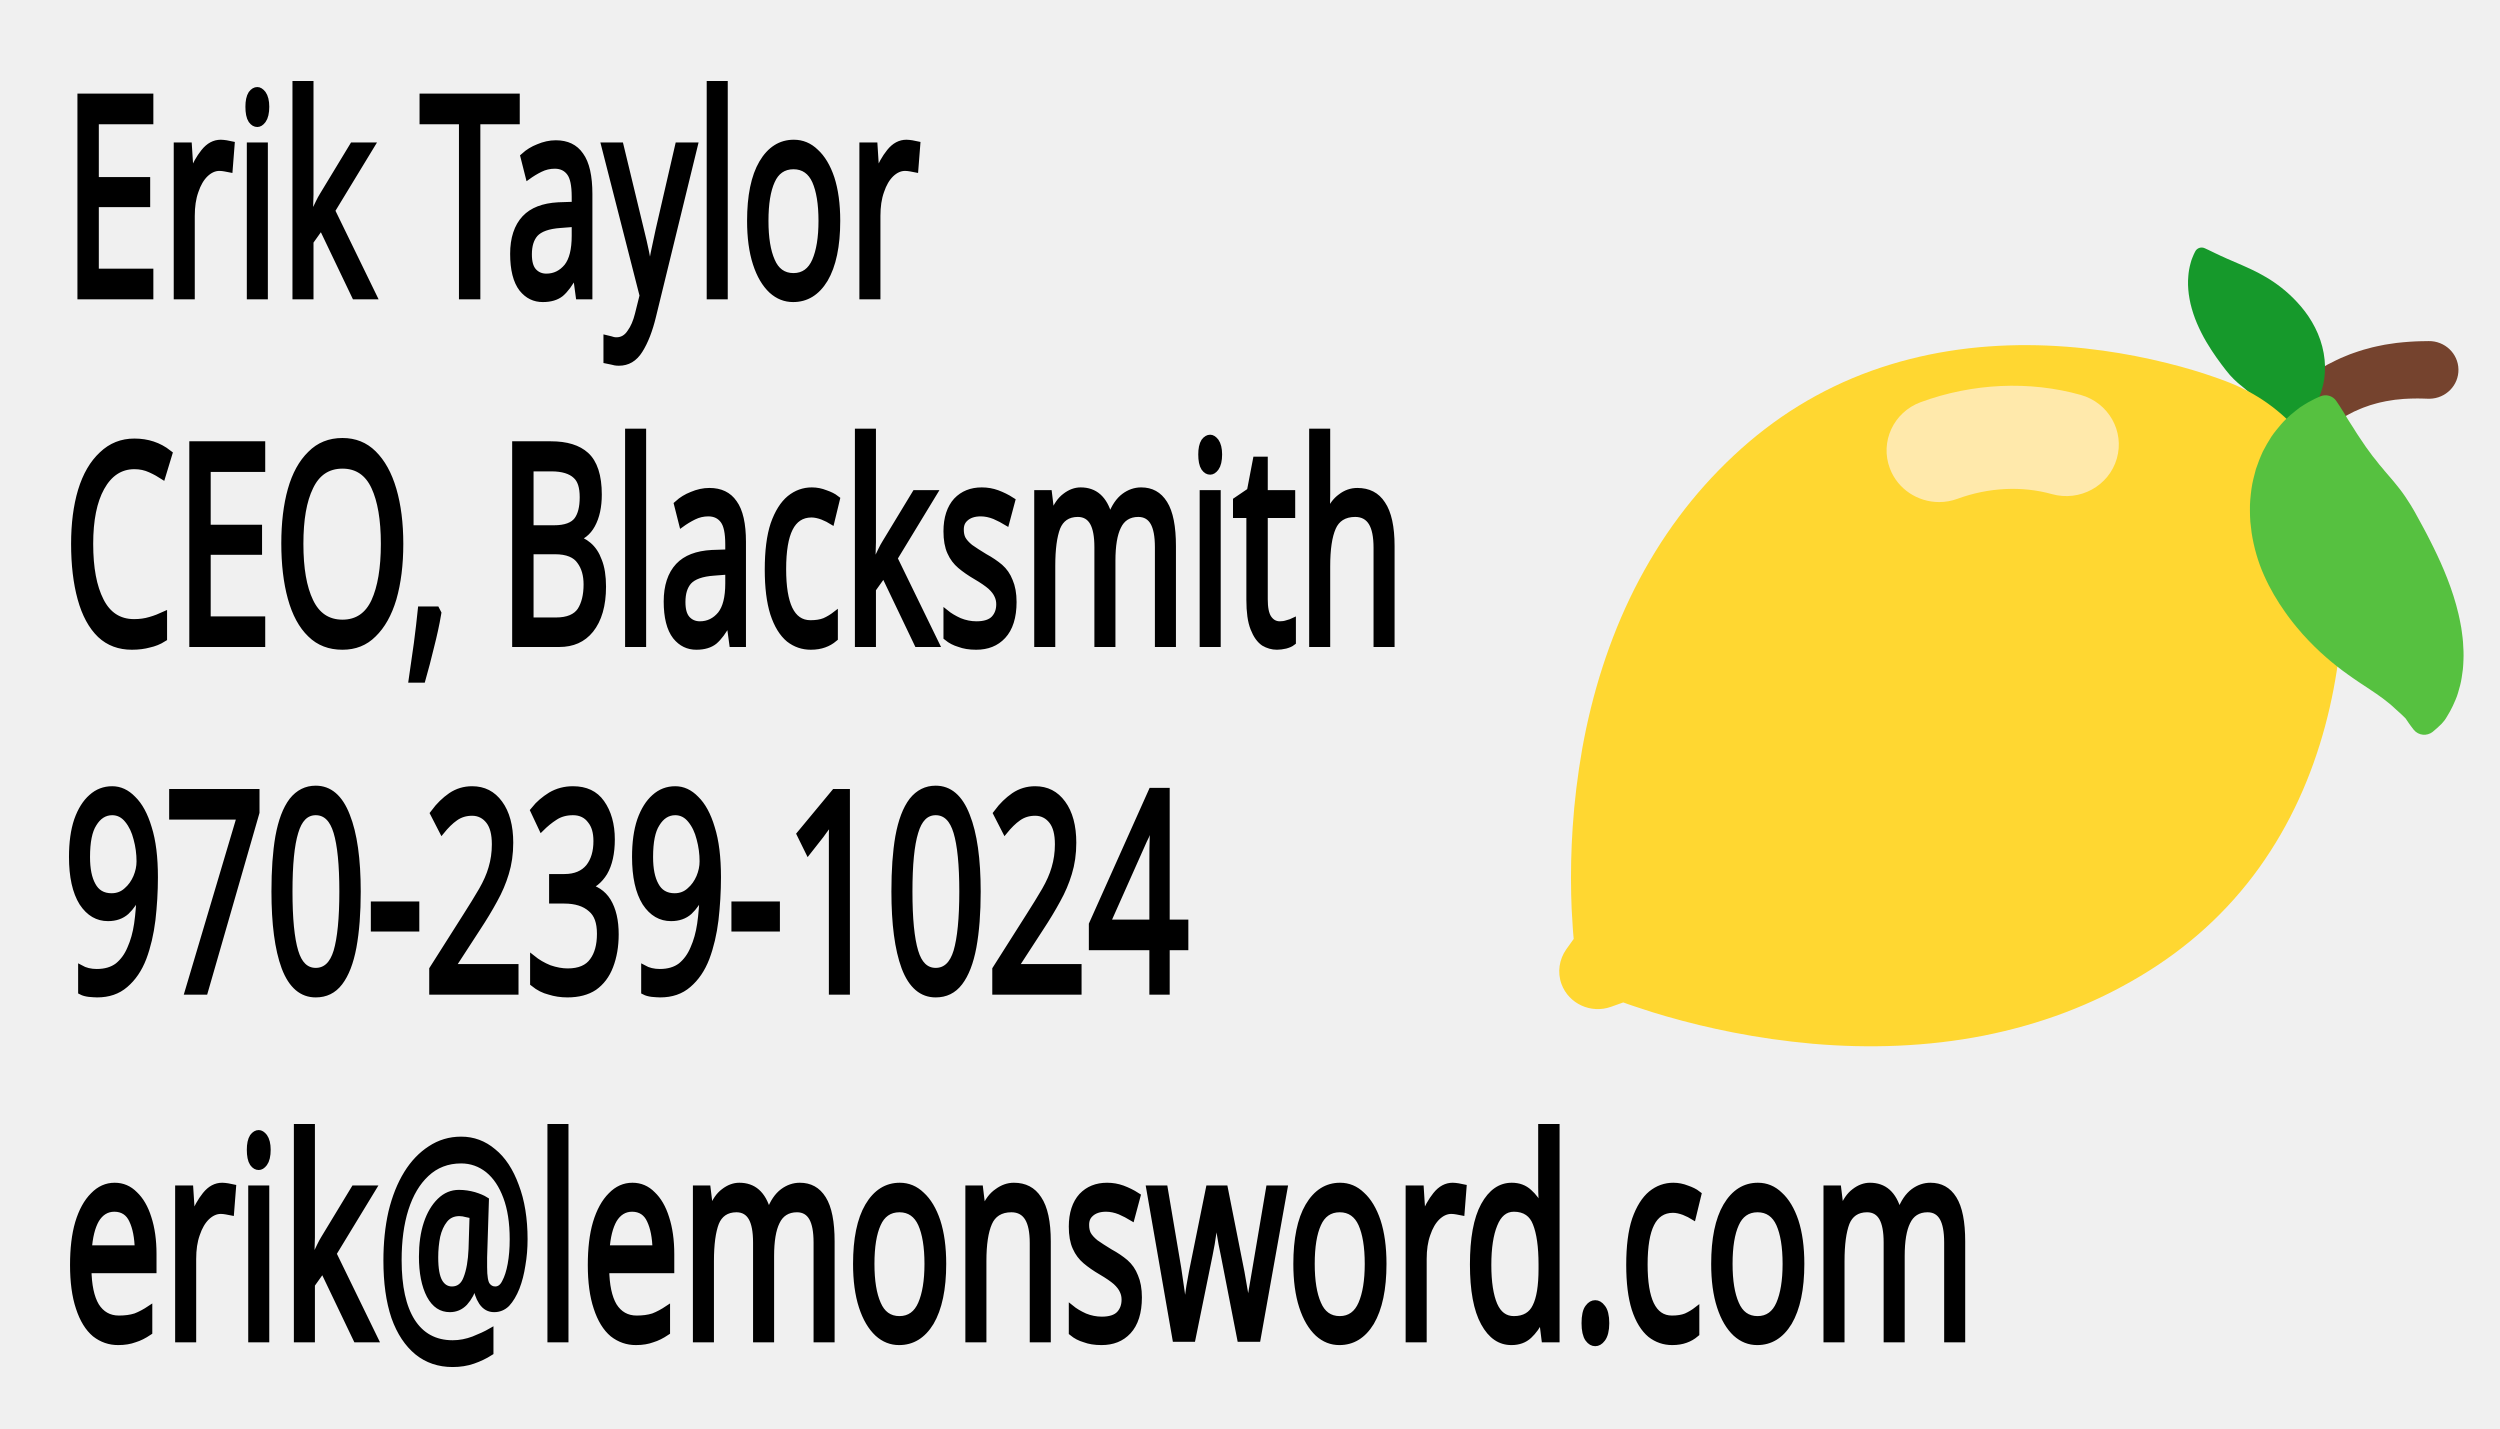
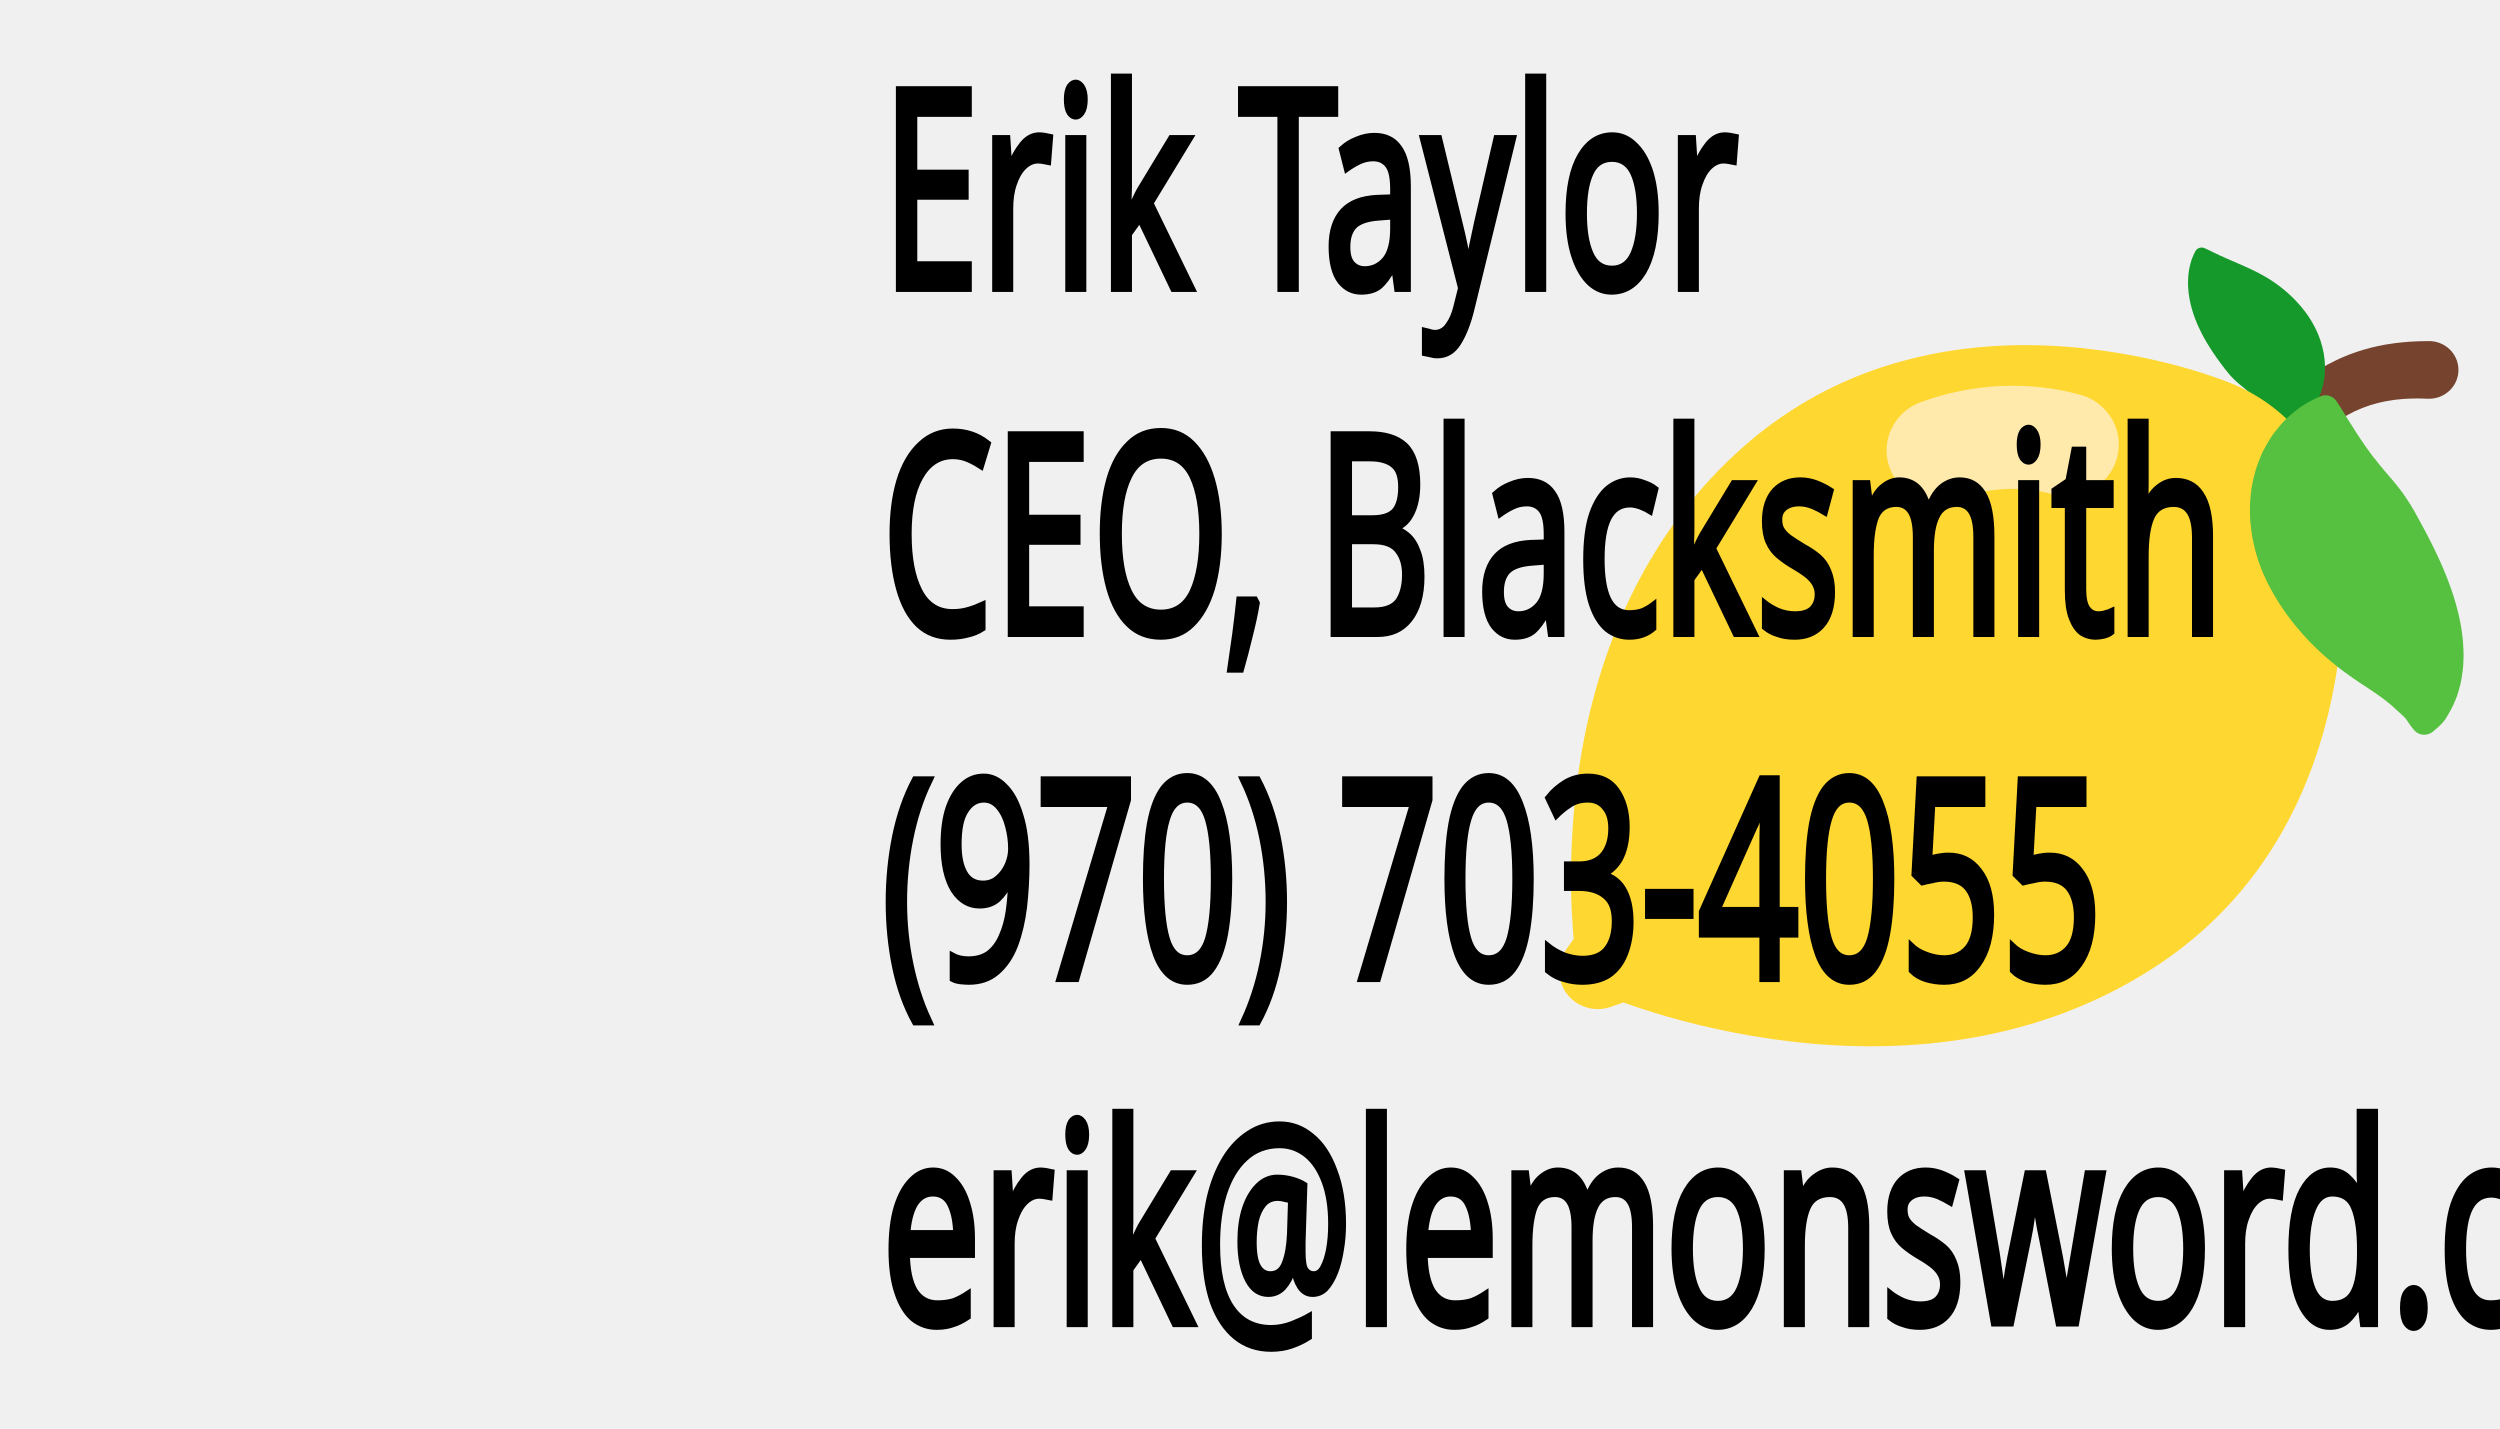
<svg xmlns="http://www.w3.org/2000/svg" width="3.5in" height="2in" viewBox="0 0 88.9 50.8" id="SVGRoot" version="1.1" xml:space="preserve">
  <defs id="defs1">
    <mask maskUnits="userSpaceOnUse" id="mask-powermask-path-effect10">
      <path id="mask-powermask-path-effect10_box" style="fill:#ffffff;fill-opacity:1" d="M -0.999,-1 H 512.991 V 512.992 H -0.999 Z" />
      <ellipse style="fill:#000000;stroke:#000000;stroke-width:15.394" id="ellipse10" cx="-51.206" cy="502.243" rx="235.216" ry="191.489" transform="rotate(-90)" />
    </mask>
    <filter id="mask-powermask-path-effect10_inverse" style="color-interpolation-filters:sRGB" height="100" width="100" x="-50" y="-50">
      <feColorMatrix id="mask-powermask-path-effect10_primitive1" values="1" type="saturate" result="fbSourceGraphic" />
      <feColorMatrix id="mask-powermask-path-effect10_primitive2" values="-1 0 0 0 1 0 -1 0 0 1 0 0 -1 0 1 0 0 0 1 0 " in="fbSourceGraphic" />
    </filter>
  </defs>
  <g id="layer1" transform="translate(-0.1870887,-1.496709)">
    <g id="g1" transform="matrix(0.0652187,0,0,0.06404817,55.31015,8.485341)">
      <path fill="#75432e" d="m 383.446,131.739 2.512,-3.498 1.324,-1.843 c 0.506,-0.687 0.93,-1.349 1.684,-2.252 l 4.696,-5.782 c 1.757,-2.029 3.72,-4.059 5.776,-6.286 1.05,-1.09 2.231,-2.139 3.386,-3.246 l 1.772,-1.662 c 0.595,-0.561 1.192,-1.129 1.857,-1.65 2.609,-2.122 5.23,-4.391 8.204,-6.371 2.848,-2.125 6.013,-3.933 9.127,-5.8 3.234,-1.669 6.45,-3.395 9.79,-4.708 l 2.468,-1.037 c 0.82,-0.342 1.663,-0.597 2.488,-0.895 1.659,-0.556 3.284,-1.178 4.914,-1.641 l 4.811,-1.323 c 1.574,-0.415 3.128,-0.692 4.635,-1.025 l 2.231,-0.465 2.165,-0.338 c 1.42,-0.216 2.794,-0.44 4.11,-0.618 2.619,-0.251 5.042,-0.578 7.152,-0.675 2.111,-0.108 3.972,-0.264 5.47,-0.275 l 4.725,-0.084 0.216,-0.004 c 8.839,-0.157 16.131,6.882 16.288,15.721 0.157,8.839 -6.882,16.131 -15.721,16.288 -0.243,0.004 -0.542,0.001 -0.783,-0.005 l -3.76,-0.117 c -1.207,-0.058 -2.608,0.007 -4.256,0 -1.652,-0.018 -3.429,0.159 -5.425,0.228 l -3.032,0.303 -1.601,0.157 -1.611,0.258 c -1.084,0.188 -2.228,0.312 -3.352,0.552 l -3.436,0.751 c -1.168,0.258 -2.3,0.65 -3.485,0.967 -0.584,0.177 -1.193,0.31 -1.77,0.523 l -1.744,0.637 c -2.38,0.765 -4.653,1.884 -6.993,2.9 -2.237,1.226 -4.553,2.335 -6.669,3.78 -2.208,1.275 -4.202,2.881 -6.213,4.321 -0.512,0.346 -0.978,0.757 -1.444,1.16 l -1.392,1.187 c -0.912,0.795 -1.846,1.518 -2.692,2.319 -1.646,1.642 -3.304,3.178 -4.689,4.618 l -3.596,3.951 c -0.522,0.515 -1.108,1.334 -1.61,1.955 l -1.403,1.786 -2.663,3.389 -0.359,0.457 c -4.718,6.004 -13.41,7.046 -19.413,2.328 -5.839,-4.588 -6.967,-12.958 -2.689,-18.936 z" id="path1" />
      <path fill="#16992b" d="m 397.562,128.093 -0.331,-0.396 c -0.217,-0.261 -0.554,-0.652 -0.925,-1.147 -0.799,-0.986 -1.789,-2.476 -2.997,-4.219 -0.662,-0.782 -1.295,-1.593 -2.042,-2.435 l -1.033,-1.257 -1.169,-1.366 c -0.786,-0.915 -1.493,-1.874 -2.328,-2.774 -0.846,-0.897 -1.599,-1.817 -2.431,-2.666 -1.678,-1.703 -3.268,-3.271 -4.892,-4.612 -0.425,-0.333 -0.728,-0.687 -1.16,-0.998 -0.42,-0.314 -0.777,-0.636 -1.134,-0.951 -0.371,-0.311 -0.789,-0.614 -1.137,-0.923 l -0.519,-0.465 -0.565,-0.468 c -1.392,-1.251 -2.798,-2.608 -4.259,-4.296 -1.465,-1.674 -2.935,-3.682 -4.683,-6.023 a 148.454,148.454 0 0 1 -5.424,-7.884 c -1.883,-2.943 -3.76,-6.138 -5.446,-9.545 -1.709,-3.45 -3.222,-7 -4.407,-10.673 -0.6,-1.791 -1.084,-3.689 -1.518,-5.448 -0.391,-1.856 -0.734,-3.601 -0.955,-5.359 -0.439,-3.504 -0.536,-6.786 -0.267,-9.734 a 36.81,36.81 0 0 1 1.285,-7.556 c 0.144,-0.52 0.25,-0.994 0.41,-1.458 l 0.472,-1.299 c 0.281,-0.794 0.595,-1.479 0.826,-2.02 0.228,-0.54 0.466,-0.966 0.597,-1.242 l 0.214,-0.422 a 3.902,3.902 0 0 1 5.126,-1.773 l 0.296,0.138 1.622,0.758 c 1.035,0.484 2.391,1.214 4.116,2.025 l 1.338,0.629 1.373,0.684 c 0.482,0.229 1.005,0.452 1.529,0.68 l 1.529,0.728 6.774,2.989 c 0.558,0.267 1.18,0.529 1.789,0.791 l 1.793,0.817 c 1.261,0.56 2.442,1.126 3.723,1.743 2.482,1.215 5.119,2.595 7.753,4.198 2.696,1.612 5.445,3.518 8.259,5.761 a 74.64,74.64 0 0 1 8.559,8.064 c 2.824,3.1 5.662,6.762 8.048,10.928 2.393,4.146 4.403,8.802 5.614,13.688 1.236,4.845 1.726,9.824 1.423,14.428 -0.219,4.609 -1.279,8.816 -2.63,12.428 -0.301,0.913 -0.727,1.763 -1.124,2.594 a 45.764,45.764 0 0 1 -1.218,2.386 c -0.383,0.769 -0.865,1.48 -1.319,2.161 -0.442,0.683 -0.93,1.332 -1.374,1.952 -0.455,0.623 -0.933,1.197 -1.398,1.767 a 64.96,64.96 0 0 1 -1.417,1.641 c -0.993,1.017 -1.851,1.911 -2.718,2.671 a 29.292,29.292 0 0 1 -2.419,1.682 c -0.731,0.474 -1.372,0.873 -1.928,1.189 -0.53,0.322 -0.988,0.558 -1.287,0.72 l -0.455,0.244 a 4.483,4.483 0 0 1 -5.559,-1.075 z" id="path2" />
      <path fill="#ffd731" d="m 431.894,191.9 c -0.177,-3.112 -0.503,-5.747 -0.659,-7.44 -0.077,-0.845 -0.177,-1.54 -0.231,-1.989 l -0.087,-0.683 c -4.364,-33.744 -26.232,-64.405 -59.969,-78.23 l -0.637,-0.261 c -0.42,-0.169 -1.065,-0.447 -1.861,-0.74 -1.594,-0.591 -4.054,-1.59 -7.014,-2.569 -6.105,-2.2 -14.631,-4.869 -24.883,-7.483 a 332.052,332.052 0 0 0 -35.069,-6.938 c -12.887,-1.825 -26.749,-3.001 -40.937,-3.065 -14.195,-0.074 -28.737,0.938 -43.142,3.281 -14.414,2.331 -28.671,6.02 -42.472,11.071 a 212.948,212.948 0 0 0 -39.596,19.433 c -12.535,7.856 -24.304,17.095 -35.193,27.483 a 253.911,253.911 0 0 0 -30.041,34.205 c -9.072,12.374 -17.088,25.741 -24.056,39.707 -6.939,14.004 -12.767,28.687 -17.506,43.639 -4.741,14.95 -8.381,30.182 -11.033,45.167 -2.594,15.06 -4.313,29.726 -5.212,43.538 a 424.517,424.517 0 0 0 -0.822,37.738 l 0.262,7.973 0.435,7.298 0.195,3.271 c 0.058,1.042 0.118,2.047 0.224,3.069 l 0.255,2.802 -4.095,5.847 c -3.737,5.414 -4.96,12.598 -2.544,19.253 3.966,10.924 16.037,16.565 26.961,12.599 l 6.71,-2.436 2.64,0.974 c 0.96,0.367 1.915,0.687 2.906,1.013 l 3.108,1.038 6.935,2.316 7.632,2.324 a 424.196,424.196 0 0 0 36.656,9.008 c 13.572,2.719 28.18,4.868 43.398,6.275 15.16,1.332 30.815,1.773 46.483,1.077 15.67,-0.693 31.363,-2.507 46.688,-5.571 15.296,-3.101 30.286,-7.37 44.592,-12.917 a 253.799,253.799 0 0 0 40.833,-20.125 c 12.859,-7.817 24.838,-16.783 35.681,-26.847 a 212.912,212.912 0 0 0 29.051,-33.19 c 8.463,-12.016 15.728,-24.825 21.723,-38.139 6.004,-13.302 10.758,-27.082 14.374,-40.809 3.623,-13.718 6.088,-27.409 7.673,-40.328 a 332.263,332.263 0 0 0 2.409,-35.668 c 0.136,-10.578 -0.226,-19.504 -0.765,-25.971 z" id="path3" />
      <path fill="#ffe9ab" d="m 212.086,169.638 c -11.605,0 -22.524,-7.105 -26.828,-18.615 -5.54,-14.814 1.979,-31.314 16.793,-36.854 28.252,-10.565 59.224,-11.999 87.208,-4.039 15.213,4.328 24.037,20.168 19.71,35.381 -4.327,15.213 -20.168,24.038 -35.38,19.71 -16.311,-4.64 -34.592,-3.718 -51.476,2.596 a 28.6,28.6 0 0 1 -10.027,1.821 z" id="path4" />
      <path fill="#56c140" d="m 470.917,296.125 c 0,0 -0.695,-0.855 -1.825,-2.439 -0.537,-0.789 -1.274,-1.77 -1.985,-2.908 l -0.574,-0.887 c -0.206,-0.292 -0.465,-0.493 -0.706,-0.748 l -1.486,-1.468 c -1.039,-1.017 -2.061,-1.86 -3.35,-3.091 l -1.873,-1.728 -0.938,-0.861 c -0.337,-0.287 -0.701,-0.575 -1.056,-0.859 l -2.108,-1.697 c -0.371,-0.279 -0.67,-0.554 -1.063,-0.838 l -1.158,-0.839 -2.262,-1.65 -2.427,-1.664 c -1.518,-1.08 -3.361,-2.242 -4.975,-3.38 -0.389,-0.277 -0.895,-0.585 -1.331,-0.884 l -1.321,-0.912 a 144.751,144.751 0 0 1 -2.696,-1.877 c -0.929,-0.657 -1.868,-1.295 -2.754,-1.981 -0.964,-0.717 -1.968,-1.413 -2.906,-2.148 l -2.956,-2.304 a 173.403,173.403 0 0 1 -3.01,-2.472 136.27,136.27 0 0 1 -3.071,-2.658 153.008,153.008 0 0 1 -3.173,-2.9 137.84,137.84 0 0 1 -3.2,-3.113 c -1.073,-1.083 -2.121,-2.133 -3.222,-3.334 a 188.032,188.032 0 0 1 -3.236,-3.56 c -1.085,-1.278 -2.185,-2.554 -3.244,-3.863 -1.066,-1.261 -2.148,-2.728 -3.214,-4.111 -1.047,-1.41 -2.112,-2.809 -3.145,-4.366 -4.135,-5.932 -8.136,-12.75 -11.347,-20.133 -3.253,-7.322 -5.591,-15.566 -6.832,-23.757 a 156.892,156.892 0 0 1 -0.703,-6.186 c -0.177,-2.045 -0.181,-4.153 -0.211,-6.181 -0.105,-4.048 0.336,-8.107 0.821,-11.946 0.503,-3.847 1.539,-7.567 2.43,-11.043 a 162.535,162.535 0 0 1 1.811,-5.051 c 0.666,-1.627 1.267,-3.206 1.971,-4.715 1.53,-2.991 3.088,-5.76 4.696,-8.291 0.831,-1.256 1.72,-2.428 2.605,-3.556 a 69.791,69.791 0 0 1 2.617,-3.211 c 3.422,-4.066 7.284,-7.035 10.283,-9.404 3.321,-2.242 6.059,-3.798 8.076,-4.775 0.972,-0.5 1.79,-0.845 2.335,-1.077 l 0.822,-0.35 a 7.011,7.011 0 0 1 8.597,2.582 l 0.277,0.422 0.491,0.743 c 0.327,0.489 0.821,1.214 1.371,2.11 1.178,1.816 2.661,4.351 4.431,7.327 l 2.974,4.724 c 1.017,1.642 2.004,3.357 3.204,5.07 1.187,1.721 2.276,3.457 3.438,5.179 a 209.907,209.907 0 0 1 3.646,5.061 l 1.919,2.427 c 0.615,0.798 1.187,1.589 1.805,2.365 l 1.909,2.27 c 0.625,0.745 1.122,1.49 1.806,2.209 1.295,1.445 2.326,2.859 3.587,4.266 l 0.851,1.054 c 0.275,0.354 0.511,0.7 0.837,1.059 a 41.51,41.51 0 0 1 1.702,2.148 c 2.29,2.919 4.261,5.977 6.499,9.612 l 0.774,1.362 c 0.282,0.478 0.583,0.947 0.846,1.436 l 0.802,1.463 c 0.245,0.491 0.508,0.993 0.818,1.518 a 96.18,96.18 0 0 1 1.696,3.156 c 0.575,1.089 1.221,2.222 1.793,3.356 a 296.747,296.747 0 0 0 1.838,3.522 l 1.861,3.697 c 0.657,1.272 1.271,2.571 1.893,3.861 0.65,1.35 1.31,2.71 1.93,4.079 l 1.91,4.24 a 225.398,225.398 0 0 1 1.867,4.395 189.451,189.451 0 0 1 3.535,9.277 147.177,147.177 0 0 1 1.609,4.87 c 0.508,1.649 0.999,3.231 1.456,4.973 0.471,1.694 0.86,3.4 1.273,5.056 0.415,1.729 0.737,3.491 1.065,5.193 0.158,0.864 0.331,1.674 0.466,2.558 l 0.359,2.644 c 0.23,1.756 0.461,3.406 0.574,5.163 0.247,3.536 0.404,6.815 0.233,10.21 -0.089,1.675 -0.115,3.249 -0.298,4.847 -0.208,1.626 -0.387,3.18 -0.65,4.69 -0.415,2.969 -1.263,5.896 -2.009,8.473 -0.202,0.651 -0.391,1.281 -0.602,1.901 a 47.076,47.076 0 0 1 -0.72,1.835 c -0.5,1.192 -0.958,2.314 -1.46,3.375 -0.897,2.035 -2.139,4.212 -3.165,5.916 -2.034,3.703 -4.156,5.179 -5.563,6.589 -1.434,1.317 -2.292,2.009 -2.292,2.009 -3.147,2.543 -7.748,2.071 -10.292,-1.076 z" id="path5" />
    </g>
    <g id="g9" transform="matrix(0,0.06419171,-0.06355113,0,75.79998,3.059363)" mask="url(#mask-powermask-path-effect10)">
      <path style="fill:#ed5564" d="m 181.552,371.275 c 0,-2.828 -1.125,-5.546 -3.125,-7.546 l -30.171,-30.172 c -4.164,-4.171 -10.922,-4.171 -15.086,0 l -95.959,95.968 c -4.164,4.156 -4.164,10.906 0,15.078 l 30.171,30.171 c 4.164,4.155 10.921,4.155 15.085,0 l 95.959,-95.968 c 2.001,-1.999 3.126,-4.703 3.126,-7.531 z" id="path1-8" />
      <path style="fill:#ccd1d9" d="m 490.804,96.617 c 1.406,-1.414 2.391,-3.203 2.844,-5.148 l 18.078,-78.405 c 0.812,-3.586 -0.266,-7.336 -2.859,-9.938 -2.593,-2.602 -6.359,-3.68 -9.938,-2.852 l -78.404,18.062 c -1.953,0.453 -3.734,1.438 -5.141,2.852 L 140.717,295.84 c -4.164,4.172 -4.164,10.922 0,15.094 l 60.335,60.342 c 2,2 4.719,3.125 7.546,3.125 2.828,0 5.539,-1.125 7.539,-3.125 z" id="path2-8" />
      <path style="opacity:0.2;fill:#ffffff;enable-background:new" d="m 508.866,3.126 c -2.594,-2.602 -6.359,-3.68 -9.938,-2.852 l -78.404,18.062 c -1.953,0.453 -3.734,1.438 -5.141,2.852 L 140.717,295.84 c -4.164,4.172 -4.164,10.922 0,15.094 l 60.335,60.342 c 2,2 4.719,3.125 7.546,3.125 2.828,0 5.539,-1.125 7.539,-3.125 L 490.804,96.617 c 1.406,-1.414 2.391,-3.203 2.844,-5.148 l 18.078,-78.405 c 0.812,-3.587 -0.266,-7.337 -2.86,-9.938 z M 501.319,10.665 483.257,89.07 208.598,363.729 148.256,303.386 422.915,28.735 Z" id="path3-2" />
      <path style="fill:#aab2bc" d="m 170.88,341.104 c -4.164,-4.172 -4.164,-10.921 0,-15.093 L 364.118,132.787 c 4.172,-4.164 10.922,-4.164 15.078,0 4.172,4.164 4.172,10.922 0,15.086 l -193.23,193.23 c -4.164,4.158 -10.914,4.158 -15.086,10e-4 z" id="path4-4" />
      <g id="g6">
        <path style="fill:#da4453" d="m 77.249,389.478 h 90.506 l 10.672,-10.672 c 2,-2 3.125,-4.703 3.125,-7.531 0,-1.078 -0.164,-2.125 -0.469,-3.125 H 98.584 Z" id="path5-5" />
        <path style="fill:#da4453" d="M 143.842,413.4 H 53.328 l -16.117,16.125 c -1.484,1.484 -2.43,3.297 -2.859,5.203 h 88.155 z" id="path6" />
      </g>
      <g id="g8">
        <path style="fill:#ffce54" d="M 253.848,393.9 118.084,258.138 c -4.164,-4.164 -10.914,-4.164 -15.078,0 l -22.632,22.624 c -4.164,4.172 -4.164,10.922 0,15.078 l 135.763,135.764 c 2,2 4.711,3.125 7.539,3.125 2.836,0 5.547,-1.125 7.547,-3.125 l 22.625,-22.625 c 4.163,-4.157 4.163,-10.922 0,-15.079 z" id="path7" />
        <path style="fill:#ffce54" d="m 85.327,469.321 c 0,-11.391 -4.438,-22.108 -12.492,-30.171 -16.64,-16.641 -43.702,-16.641 -60.342,0 -8.055,8.062 -12.492,18.78 -12.492,30.171 0,11.39 4.438,22.108 12.492,30.171 v 0 0 c 8.062,8.062 18.773,12.5 30.171,12.5 11.398,0 22.109,-4.438 30.171,-12.5 8.055,-8.062 12.492,-18.781 12.492,-30.171 z" id="path8" />
      </g>
      <path style="fill:#f6bb42" id="ellipse8" d="m 53.328,469.316 a 10.664,10.671 0 0 1 -10.664,10.671 10.664,10.671 0 0 1 -10.664,-10.671 10.664,10.671 0 0 1 10.664,-10.671 10.664,10.671 0 0 1 10.664,10.671 z" />
    </g>
  </g>
  <g id="layer2">
-     <text xml:space="preserve" style="font-style:normal;font-variant:normal;font-weight:normal;font-stretch:normal;font-size:7.859px;font-family:'Ink Free';-inkscape-font-specification:'Ink Free, Normal';font-variant-ligatures:normal;font-variant-caps:normal;font-variant-numeric:normal;font-variant-east-asian:normal;text-align:center;writing-mode:lr-tb;direction:ltr;text-anchor:middle;fill:#000000;stroke:#000000;stroke-width:0.247" x="2.796" y="8.398" id="text1-8" transform="scale(0.8006366,1.249006)">
-       <tspan id="tspan18" x="2.796" y="8.398" style="font-style:normal;font-variant:normal;font-weight:normal;font-stretch:normal;font-size:7.859px;font-family:'Ink Free';-inkscape-font-specification:'Ink Free, Normal';font-variant-ligatures:normal;font-variant-caps:normal;font-variant-numeric:normal;font-variant-east-asian:normal;text-align:start;text-anchor:start;fill:#000000;fill-opacity:1;stroke-width:0.247">Erik Taylor</tspan>
-       <tspan id="tspan19" x="2.796" y="18.297" style="font-style:normal;font-variant:normal;font-weight:normal;font-stretch:normal;font-size:7.859px;font-family:'Ink Free';-inkscape-font-specification:'Ink Free, Normal';font-variant-ligatures:normal;font-variant-caps:normal;font-variant-numeric:normal;font-variant-east-asian:normal;text-align:start;text-anchor:start;fill:#000000;fill-opacity:1;stroke-width:0.247">CEO, Blacksmith</tspan>
-       <tspan id="tspan20" x="2.796" y="28.195" style="font-style:normal;font-variant:normal;font-weight:normal;font-stretch:normal;font-size:7.859px;font-family:'Ink Free';-inkscape-font-specification:'Ink Free, Normal';font-variant-ligatures:normal;font-variant-caps:normal;font-variant-numeric:normal;font-variant-east-asian:normal;text-align:start;text-anchor:start;fill:#000000;fill-opacity:1;stroke-width:0.247">970-239-1024</tspan>
-       <tspan id="tspan21" x="2.796" y="38.093" style="font-style:normal;font-variant:normal;font-weight:normal;font-stretch:normal;font-size:7.859px;font-family:'Ink Free';-inkscape-font-specification:'Ink Free, Normal';font-variant-ligatures:normal;font-variant-caps:normal;font-variant-numeric:normal;font-variant-east-asian:normal;text-align:start;text-anchor:start;fill:#000000;fill-opacity:1;stroke-width:0.247">erik@lemonsword.com</tspan>
+     <text xml:space="preserve" style="font-style:normal;font-variant:normal;font-weight:normal;font-stretch:normal;font-size:7.859px;font-family:'Ink Free';-inkscape-font-specification:'Ink Free, Normal';font-variant-ligatures:normal;font-variant-caps:normal;font-variant-numeric:normal;font-variant-east-asian:normal;text-align:start;writing-mode:lr-tb;direction:ltr;text-anchor:start;fill:#000000;stroke:#000000;stroke-width:0.247" x="3.775" y="8.187" id="text1-8" transform="scale(0.8006366,1.249006)">
+       <tspan id="tspan1" x="39.147" y="8.187">Erik Taylor</tspan>
+       <tspan id="tspan2" x="39.147" y="18.011">CEO, Blacksmith</tspan>
+       <tspan id="tspan3" x="39.147" y="27.835">‪(970) 703-4055‬</tspan>
+       <tspan id="tspan4" x="39.147" y="37.66">erik@lemonsword.com</tspan>
    </text>
  </g>
</svg>
